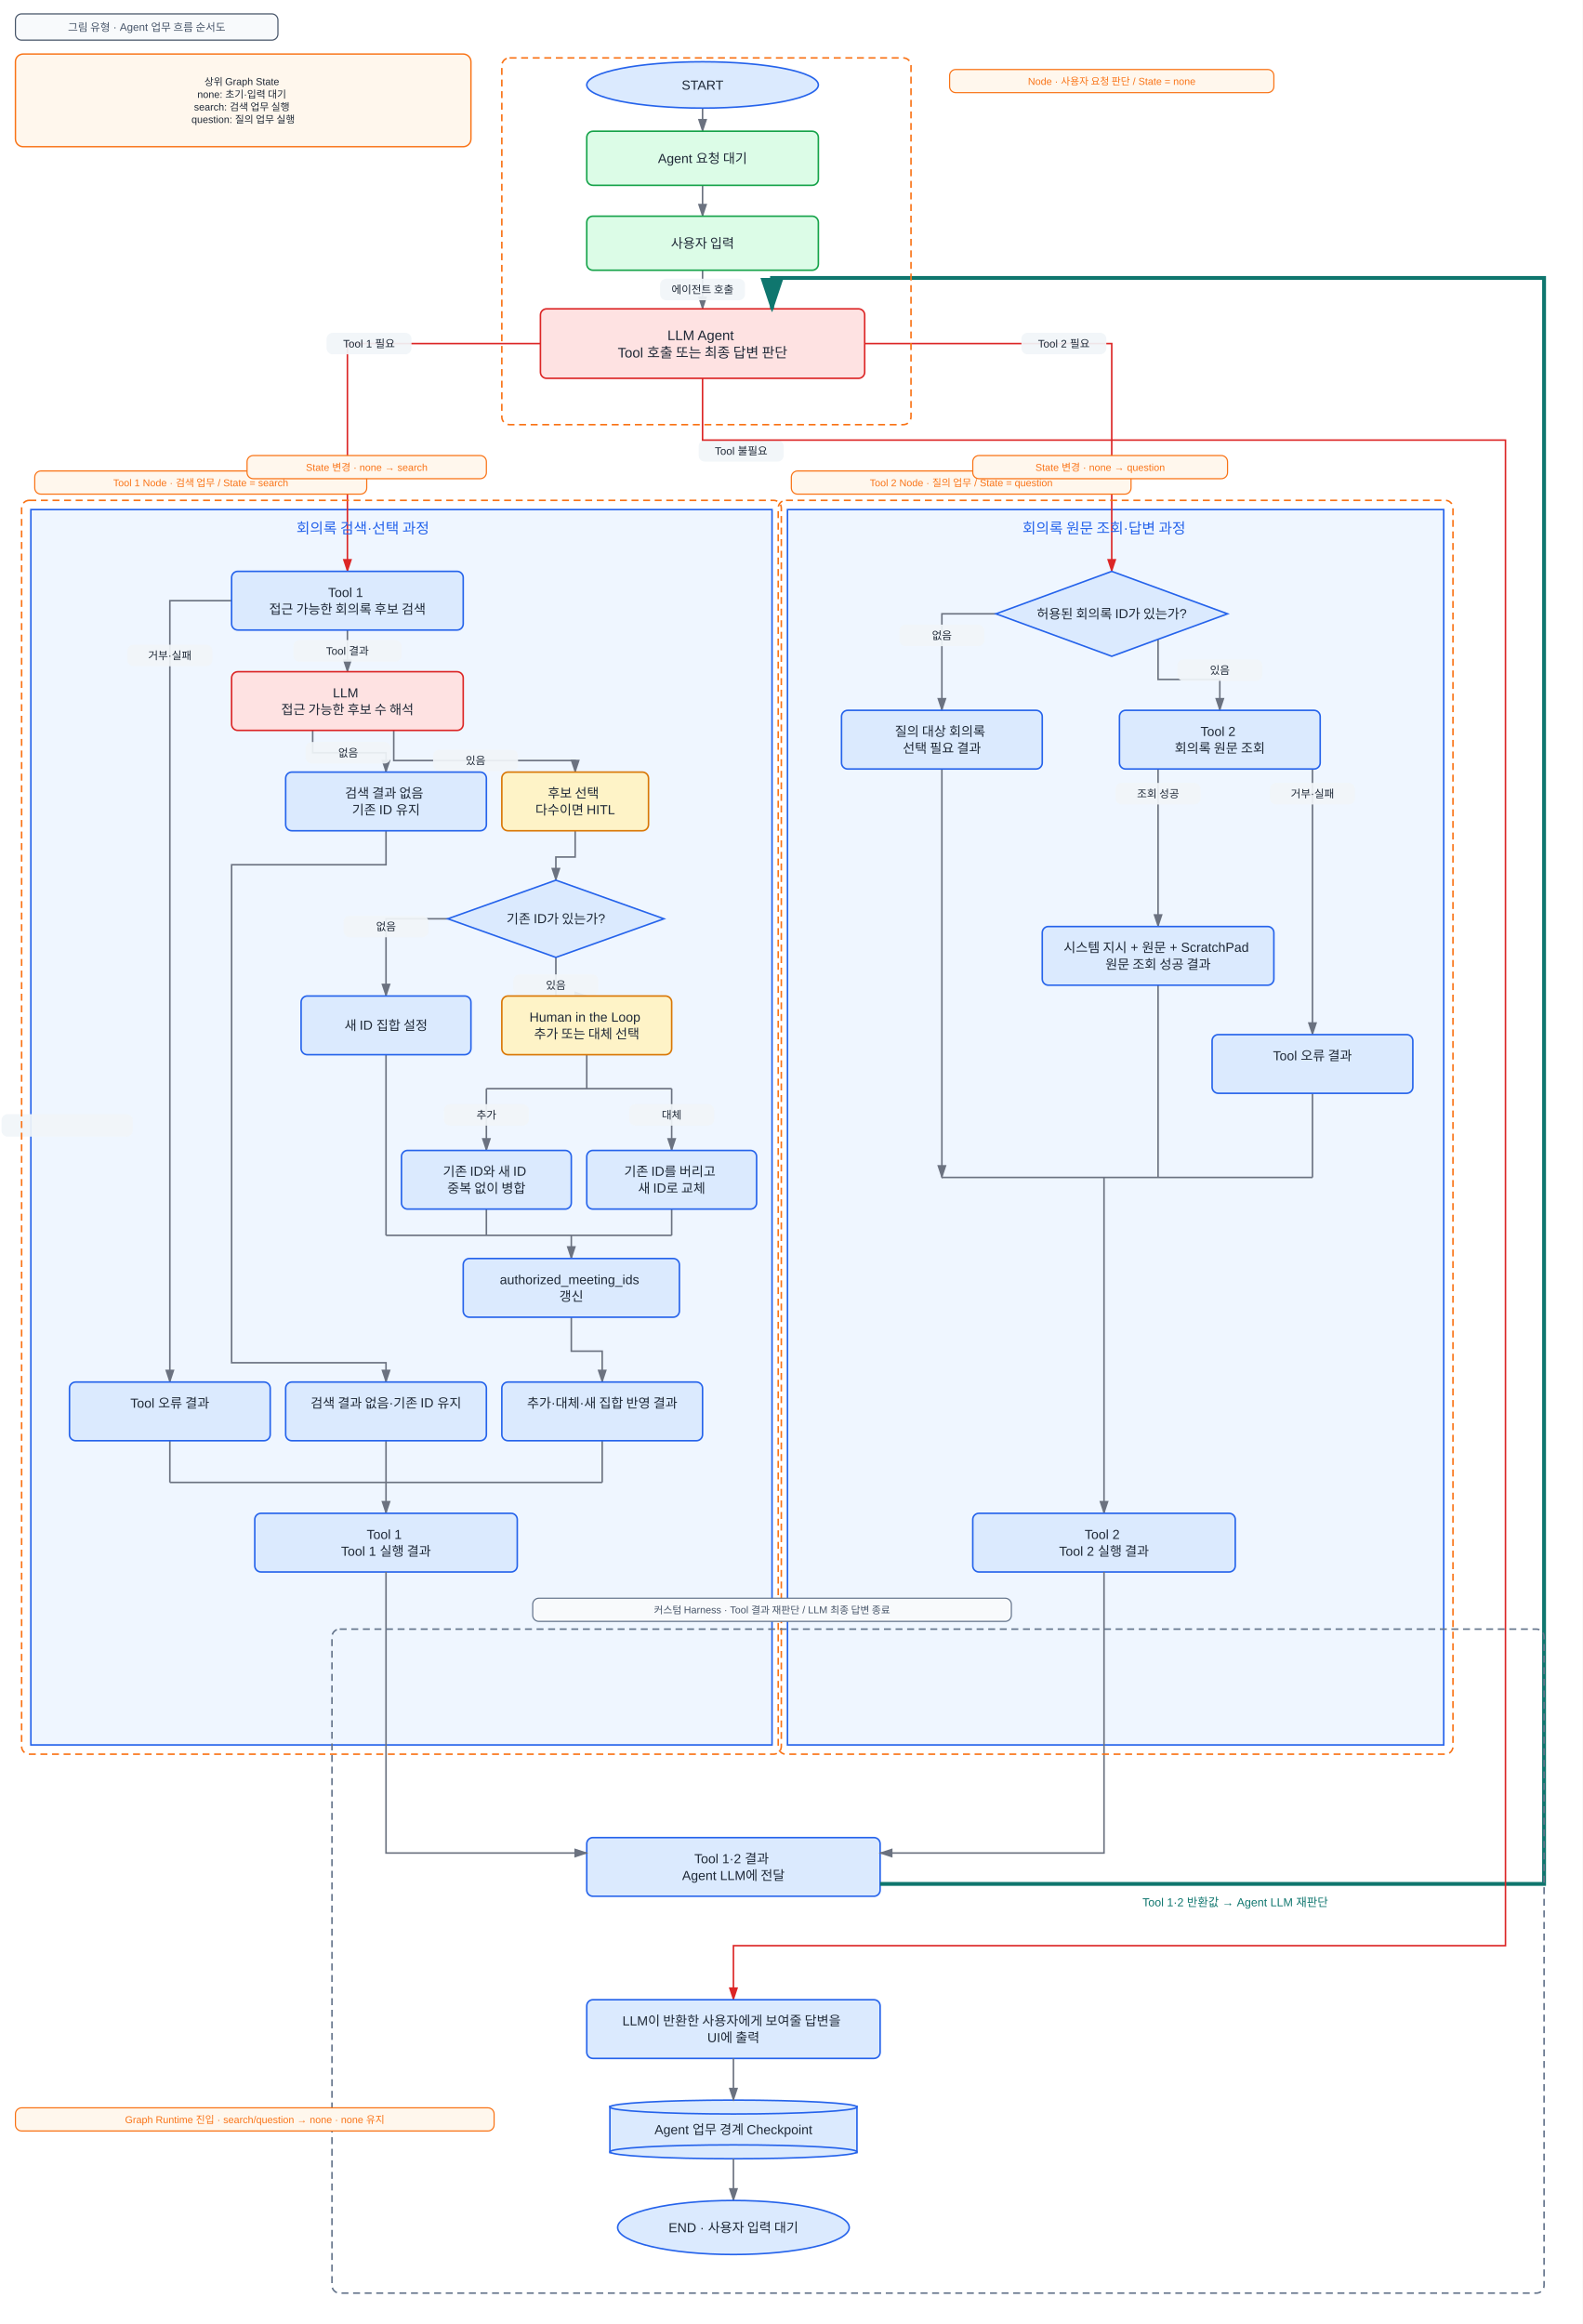
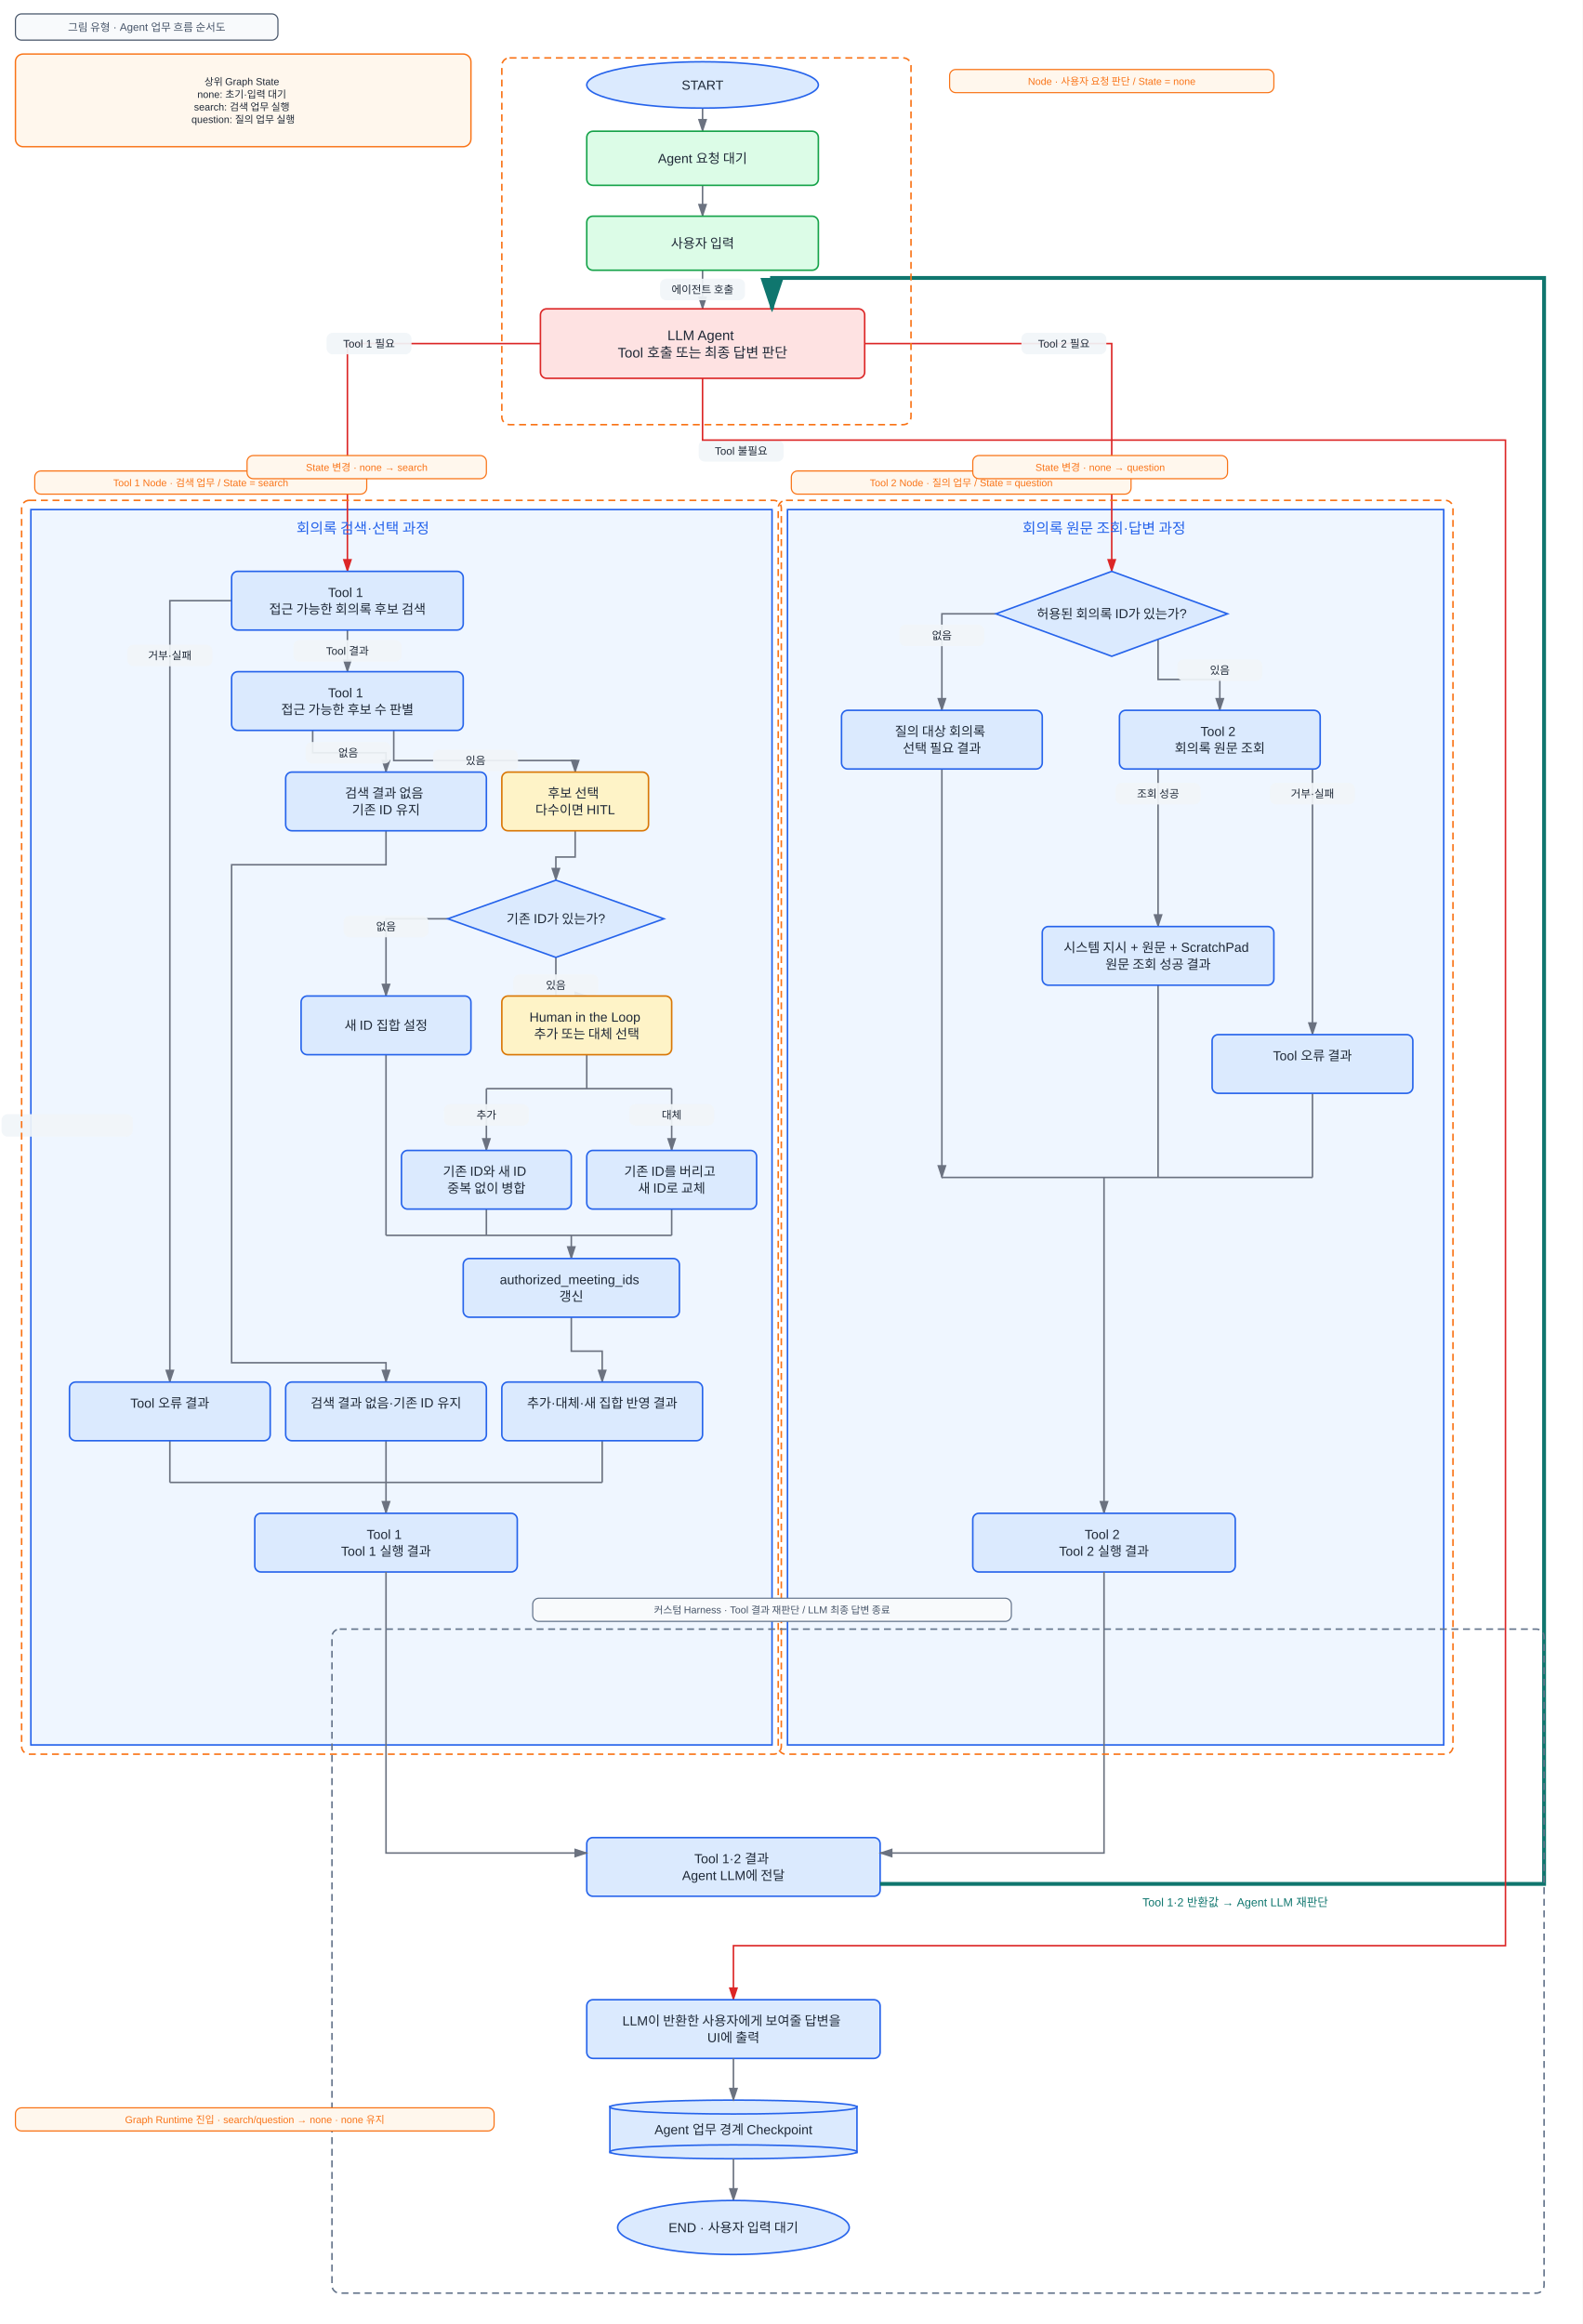
<svg xmlns="http://www.w3.org/2000/svg" width="2050" height="3010" viewBox="0 0 2050 3010">
  <defs>
    <marker id="a6b7280" markerWidth="10" markerHeight="10" refX="8" refY="3" orient="auto">
      <path d="M0 0L0 6L9 3z" fill="#6b7280" />
    </marker>
    <marker id="a2563eb" markerWidth="10" markerHeight="10" refX="8" refY="3" orient="auto">
      <path d="M0 0L0 6L9 3z" fill="#2563eb" />
    </marker>
    <marker id="adc2626" markerWidth="10" markerHeight="10" refX="8" refY="3" orient="auto">
      <path d="M0 0L0 6L9 3z" fill="#dc2626" />
    </marker>
    <marker id="a16a34a" markerWidth="10" markerHeight="10" refX="8" refY="3" orient="auto">
      <path d="M0 0L0 6L9 3z" fill="#16a34a" />
    </marker>
    <marker id="ad97706" markerWidth="10" markerHeight="10" refX="8" refY="3" orient="auto">
      <path d="M0 0L0 6L9 3z" fill="#d97706" />
    </marker>
    <marker id="af97316" markerWidth="10" markerHeight="10" refX="8" refY="3" orient="auto">
      <path d="M0 0L0 6L9 3z" fill="#f97316" />
    </marker>
    <marker id="a0f766e" markerWidth="10" markerHeight="10" refX="8" refY="3" orient="auto">
      <path d="M0 0L0 6L9 3z" fill="#0f766e" />
    </marker>
    <marker id="a475569" markerWidth="10" markerHeight="10" refX="8" refY="3" orient="auto">
      <path d="M0 0L0 6L9 3z" fill="#475569" />
    </marker>
    <marker id="a1f2937" markerWidth="10" markerHeight="10" refX="8" refY="3" orient="auto">
      <path d="M0 0L0 6L9 3z" fill="#1f2937" />
    </marker>
  </defs>
  <rect width="100%" height="100%" fill="white" />
  <rect x="40" y="660.00" width="960" height="1600.00" rx="0" fill="#eff6ff" fill-opacity="1" stroke="#2563eb" stroke-width="2" />
  <rect x="1020" y="660.00" width="850" height="1600.00" rx="0" fill="#eff6ff" fill-opacity="1" stroke="#2563eb" stroke-width="2" />
  <polyline points="910,140.00 910,170.00" fill="none" stroke="#6b7280" stroke-width="2" marker-end="url(#a6b7280)" />
  <polyline points="910,240.00 910,280.00" fill="none" stroke="#6b7280" stroke-width="2" marker-end="url(#a6b7280)" />
  <polyline points="910,350.00 910,400.00" fill="none" stroke="#6b7280" stroke-width="2" marker-end="url(#a6b7280)" />
  <polyline points="700,445.00 450,445.00 450,740.00" fill="none" stroke="#dc2626" stroke-width="2" marker-end="url(#adc2626)" />
  <polyline points="450,816.00 450,870.00" fill="none" stroke="#6b7280" stroke-width="2" marker-end="url(#a6b7280)" />
  <polyline points="300,778.00 220,778.00 220,1790.00" fill="none" stroke="#6b7280" stroke-width="2" marker-end="url(#a6b7280)" />
  <polyline points="405,946.00 405,975.00 500,975.00 500,1000.00" fill="none" stroke="#6b7280" stroke-width="2" marker-end="url(#a6b7280)" />
  <polyline points="510,946.00 510,985.00 745,985.00 745,1000.00" fill="none" stroke="#6b7280" stroke-width="2" marker-end="url(#a6b7280)" />
  <polyline points="745,1076.00 745,1110.00 720,1110.00 720,1140.00" fill="none" stroke="#6b7280" stroke-width="2" marker-end="url(#a6b7280)" />
  <polyline points="580,1190.00 500,1190.00 500,1290.00" fill="none" stroke="#6b7280" stroke-width="2" marker-end="url(#a6b7280)" />
  <polyline points="720,1240.00 720,1290.00 760,1290.00" fill="none" stroke="#6b7280" stroke-width="2" marker-end="url(#a6b7280)" />
  <polyline points="760,1366.00 760,1410.00" fill="none" stroke="#6b7280" stroke-width="2" />
  <polyline points="630,1410.00 870,1410.00" fill="none" stroke="#6b7280" stroke-width="2" />
  <polyline points="630,1410.00 630,1490.00" fill="none" stroke="#6b7280" stroke-width="2" marker-end="url(#a6b7280)" />
  <polyline points="870,1410.00 870,1490.00" fill="none" stroke="#6b7280" stroke-width="2" marker-end="url(#a6b7280)" />
  <polyline points="500,1366.00 500,1600.00" fill="none" stroke="#6b7280" stroke-width="2" />
  <polyline points="630,1566.00 630,1600.00" fill="none" stroke="#6b7280" stroke-width="2" />
  <polyline points="870,1566.00 870,1600.00" fill="none" stroke="#6b7280" stroke-width="2" />
  <polyline points="500,1600.00 870,1600.00" fill="none" stroke="#6b7280" stroke-width="2" />
  <polyline points="740,1600.00 740,1630.00" fill="none" stroke="#6b7280" stroke-width="2" marker-end="url(#a6b7280)" />
  <polyline points="500,1076.00 500,1120.00 300,1120.00 300,1765.00 500,1765.00 500,1790.00" fill="none" stroke="#6b7280" stroke-width="2" marker-end="url(#a6b7280)" />
  <polyline points="740,1706.00 740,1750.00 780,1750.00 780,1790.00" fill="none" stroke="#6b7280" stroke-width="2" marker-end="url(#a6b7280)" />
  <polyline points="220,1866.00 220,1920.00" fill="none" stroke="#6b7280" stroke-width="2" />
  <polyline points="500,1866.00 500,1920.00" fill="none" stroke="#6b7280" stroke-width="2" />
  <polyline points="780,1866.00 780,1920.00" fill="none" stroke="#6b7280" stroke-width="2" />
  <polyline points="220,1920.00 780,1920.00" fill="none" stroke="#6b7280" stroke-width="2" />
  <polyline points="500,1920.00 500,1960.00" fill="none" stroke="#6b7280" stroke-width="2" marker-end="url(#a6b7280)" />
  <polyline points="1120,445.00 1440,445.00 1440,740.00" fill="none" stroke="#dc2626" stroke-width="2" marker-end="url(#adc2626)" />
  <polyline points="1290,795.00 1220,795.00 1220,920.00" fill="none" stroke="#6b7280" stroke-width="2" marker-end="url(#a6b7280)" />
  <polyline points="1500,828.00 1500,880.00 1580,880.00 1580,920.00" fill="none" stroke="#6b7280" stroke-width="2" marker-end="url(#a6b7280)" />
  <polyline points="1500,996.00 1500,1200.00" fill="none" stroke="#6b7280" stroke-width="2" marker-end="url(#a6b7280)" />
  <polyline points="1700,996.00 1700,1340.00" fill="none" stroke="#6b7280" stroke-width="2" marker-end="url(#a6b7280)" />
  <polyline points="1220,996.00 1220,1525.00" fill="none" stroke="#6b7280" stroke-width="2" marker-end="url(#a6b7280)" />
  <polyline points="1500,1276.00 1500,1525.00" fill="none" stroke="#6b7280" stroke-width="2" />
  <polyline points="1700,1416.00 1700,1525.00" fill="none" stroke="#6b7280" stroke-width="2" />
  <polyline points="1220,1525.00 1700,1525.00" fill="none" stroke="#6b7280" stroke-width="2" />
  <polyline points="1430,1525.00 1430,1960.00" fill="none" stroke="#6b7280" stroke-width="2" marker-end="url(#a6b7280)" />
  <rect x="855" y="361.00" width="110" height="27.92" rx="8" fill="#f1f5f9" fill-opacity="0.92" stroke="transparent" stroke-width="1" />
  <rect x="423" y="431.00" width="110" height="27.92" rx="8" fill="#f1f5f9" fill-opacity="0.92" stroke="transparent" stroke-width="1" />
  <rect x="380" y="829.00" width="140" height="27.92" rx="8" fill="#f1f5f9" fill-opacity="0.92" stroke="transparent" stroke-width="1" />
  <rect x="165" y="835.00" width="110" height="27.92" rx="8" fill="#f1f5f9" fill-opacity="0.92" stroke="transparent" stroke-width="1" />
  <rect x="396" y="961.00" width="110" height="27.92" rx="8" fill="#f1f5f9" fill-opacity="0.92" stroke="transparent" stroke-width="1" />
  <rect x="561" y="971.00" width="110" height="27.92" rx="8" fill="#f1f5f9" fill-opacity="0.92" stroke="transparent" stroke-width="1" />
  <rect x="445" y="1186.00" width="110" height="27.92" rx="8" fill="#f1f5f9" fill-opacity="0.92" stroke="transparent" stroke-width="1" />
  <rect x="665" y="1262.00" width="110" height="27.92" rx="8" fill="#f1f5f9" fill-opacity="0.92" stroke="transparent" stroke-width="1" />
  <rect x="575" y="1430.00" width="110" height="27.92" rx="8" fill="#f1f5f9" fill-opacity="0.92" stroke="transparent" stroke-width="1" />
  <rect x="815" y="1430.00" width="110" height="27.92" rx="8" fill="#f1f5f9" fill-opacity="0.92" stroke="transparent" stroke-width="1" />
  <rect x="1323" y="431.00" width="110" height="27.92" rx="8" fill="#f1f5f9" fill-opacity="0.92" stroke="transparent" stroke-width="1" />
  <rect x="1165" y="809.00" width="110" height="27.92" rx="8" fill="#f1f5f9" fill-opacity="0.92" stroke="transparent" stroke-width="1" />
  <rect x="1525" y="854.00" width="110" height="27.92" rx="8" fill="#f1f5f9" fill-opacity="0.92" stroke="transparent" stroke-width="1" />
  <rect x="1445" y="1014.00" width="110" height="27.92" rx="8" fill="#f1f5f9" fill-opacity="0.92" stroke="transparent" stroke-width="1" />
  <rect x="1645" y="1014.00" width="110" height="27.92" rx="8" fill="#f1f5f9" fill-opacity="0.92" stroke="transparent" stroke-width="1" />
  <rect x="905" y="570.00" width="110" height="27.92" rx="8" fill="#f1f5f9" fill-opacity="0.92" stroke="transparent" stroke-width="1" />
  <rect x="2" y="1443.00" width="170" height="29.20" rx="8" fill="#f1f5f9" fill-opacity="0.92" stroke="transparent" stroke-width="1" />
  <ellipse cx="910" cy="110.00" rx="150" ry="30.00" fill="#dbeafe" stroke="#2563eb" stroke-width="2" />
  <rect x="760" y="170.00" width="300" height="70.00" rx="8" fill="#dcfce7" fill-opacity="1" stroke="#16a34a" stroke-width="2" />
  <rect x="760" y="280.00" width="300" height="70.00" rx="8" fill="#dcfce7" fill-opacity="1" stroke="#16a34a" stroke-width="2" />
  <rect x="700" y="400.00" width="420" height="90.00" rx="8" fill="#fee2e2" fill-opacity="1" stroke="#dc2626" stroke-width="2" />
  <rect x="300" y="740.00" width="300" height="76.00" rx="8" fill="#dbeafe" fill-opacity="1" stroke="#2563eb" stroke-width="2" />
-   <rect x="300" y="870.00" width="300" height="76.00" rx="8" fill="#fee2e2" fill-opacity="1" stroke="#dc2626" stroke-width="2" />
+   <rect x="300" y="870.00" width="300" height="76.00" rx="8" fill="#dbeafe" fill-opacity="1" stroke="#2563eb" stroke-width="2" />
  <rect x="370" y="1000.00" width="260" height="76.00" rx="8" fill="#dbeafe" fill-opacity="1" stroke="#2563eb" stroke-width="2" />
  <rect x="650" y="1000.00" width="190" height="76.00" rx="8" fill="#fef3c7" fill-opacity="1" stroke="#d97706" stroke-width="2" />
  <polygon points="720,1140.00 860,1190.00 720,1240.00 580,1190.00" fill="#dbeafe" stroke="#2563eb" stroke-width="2" />
  <rect x="390" y="1290.00" width="220" height="76.00" rx="8" fill="#dbeafe" fill-opacity="1" stroke="#2563eb" stroke-width="2" />
  <rect x="650" y="1290.00" width="220" height="76.00" rx="8" fill="#fef3c7" fill-opacity="1" stroke="#d97706" stroke-width="2" />
  <rect x="520" y="1490.00" width="220" height="76.00" rx="8" fill="#dbeafe" fill-opacity="1" stroke="#2563eb" stroke-width="2" />
  <rect x="760" y="1490.00" width="220" height="76.00" rx="8" fill="#dbeafe" fill-opacity="1" stroke="#2563eb" stroke-width="2" />
  <rect x="600" y="1630.00" width="280" height="76.00" rx="8" fill="#dbeafe" fill-opacity="1" stroke="#2563eb" stroke-width="2" />
  <rect x="90" y="1790.00" width="260" height="76.00" rx="8" fill="#dbeafe" fill-opacity="1" stroke="#2563eb" stroke-width="2" />
  <rect x="370" y="1790.00" width="260" height="76.00" rx="8" fill="#dbeafe" fill-opacity="1" stroke="#2563eb" stroke-width="2" />
  <rect x="650" y="1790.00" width="260" height="76.00" rx="8" fill="#dbeafe" fill-opacity="1" stroke="#2563eb" stroke-width="2" />
  <rect x="330" y="1960.00" width="340" height="76.00" rx="8" fill="#dbeafe" fill-opacity="1" stroke="#2563eb" stroke-width="2" />
  <polygon points="1440,740.00 1590,795.00 1440,850.00 1290,795.00" fill="#dbeafe" stroke="#2563eb" stroke-width="2" />
  <rect x="1090" y="920.00" width="260" height="76.00" rx="8" fill="#dbeafe" fill-opacity="1" stroke="#2563eb" stroke-width="2" />
  <rect x="1450" y="920.00" width="260" height="76.00" rx="8" fill="#dbeafe" fill-opacity="1" stroke="#2563eb" stroke-width="2" />
  <rect x="1350" y="1200.00" width="300" height="76.00" rx="8" fill="#dbeafe" fill-opacity="1" stroke="#2563eb" stroke-width="2" />
  <rect x="1570" y="1340.00" width="260" height="76.00" rx="8" fill="#dbeafe" fill-opacity="1" stroke="#2563eb" stroke-width="2" />
  <rect x="1260" y="1960.00" width="340" height="76.00" rx="8" fill="#dbeafe" fill-opacity="1" stroke="#2563eb" stroke-width="2" />
  <text x="910" y="116.12" text-anchor="middle" font-family="Arial,'Noto Sans KR',sans-serif" font-size="17" fill="#1f2937">
    <tspan x="910" dy="0">START</tspan>
  </text>
  <text x="910" y="211.12" text-anchor="middle" font-family="Arial,'Noto Sans KR',sans-serif" font-size="17" fill="#1f2937">
    <tspan x="910" dy="0">Agent 요청 대기</tspan>
  </text>
  <text x="910" y="321.12" text-anchor="middle" font-family="Arial,'Noto Sans KR',sans-serif" font-size="17" fill="#1f2937">
    <tspan x="910" dy="0">사용자 입력</tspan>
  </text>
  <text x="910" y="440.24" text-anchor="middle" font-family="Arial,'Noto Sans KR',sans-serif" font-size="17" fill="#1f2937">
    <tspan x="910" dy="0">LLM Agent</tspan>
    <tspan x="910" dy="21.76">사용자 의도·Tool 필요 판단</tspan>
  </text>
  <text x="910" y="380.00" text-anchor="middle" font-family="Arial,'Noto Sans KR',sans-serif" font-size="14" fill="#1f2937">
    <tspan x="910" dy="0">에이전트 호출</tspan>
  </text>
  <text x="470" y="690.84" text-anchor="middle" font-family="Arial,'Noto Sans KR',sans-serif" font-size="19" fill="#2563eb">
    <tspan x="470" dy="0">회의록 검색·선택 과정</tspan>
  </text>
  <text x="1430" y="690.84" text-anchor="middle" font-family="Arial,'Noto Sans KR',sans-serif" font-size="19" fill="#2563eb">
    <tspan x="1430" dy="0">회의록 원문 조회·답변 과정</tspan>
  </text>
  <text x="450" y="773.24" text-anchor="middle" font-family="Arial,'Noto Sans KR',sans-serif" font-size="17" fill="#1f2937">
    <tspan x="450" dy="0">Tool 1</tspan>
    <tspan x="450" dy="21.76">접근 가능한 회의록 후보 검색</tspan>
  </text>
  <text x="450" y="903.24" text-anchor="middle" font-family="Arial,'Noto Sans KR',sans-serif" font-size="17" fill="#1f2937">
-     <tspan x="450" dy="0">LLM</tspan>
-     <tspan x="450" dy="21.76">접근 가능한 후보 수 해석</tspan>
+     <tspan x="450" dy="0">Tool 1</tspan>
+     <tspan x="450" dy="21.76">접근 가능한 후보 수 판별</tspan>
  </text>
  <text x="500" y="1033.24" text-anchor="middle" font-family="Arial,'Noto Sans KR',sans-serif" font-size="17" fill="#1f2937">
    <tspan x="500" dy="0">검색 결과 없음</tspan>
    <tspan x="500" dy="21.76">기존 ID 유지</tspan>
  </text>
  <text x="745" y="1033.24" text-anchor="middle" font-family="Arial,'Noto Sans KR',sans-serif" font-size="17" fill="#1f2937">
    <tspan x="745" dy="0">후보 선택</tspan>
    <tspan x="745" dy="21.76">다수이면 HITL</tspan>
  </text>
  <text x="720" y="1196.12" text-anchor="middle" font-family="Arial,'Noto Sans KR',sans-serif" font-size="17" fill="#1f2937">
    <tspan x="720" dy="0">기존 ID가 있는가?</tspan>
  </text>
  <text x="500" y="1334.12" text-anchor="middle" font-family="Arial,'Noto Sans KR',sans-serif" font-size="17" fill="#1f2937">
    <tspan x="500" dy="0">새 ID 집합 설정</tspan>
  </text>
  <text x="760" y="1323.24" text-anchor="middle" font-family="Arial,'Noto Sans KR',sans-serif" font-size="17" fill="#1f2937">
    <tspan x="760" dy="0">Human in the Loop</tspan>
    <tspan x="760" dy="21.76">추가 또는 대체 선택</tspan>
  </text>
  <text x="630" y="1523.24" text-anchor="middle" font-family="Arial,'Noto Sans KR',sans-serif" font-size="17" fill="#1f2937">
    <tspan x="630" dy="0">기존 ID와 새 ID</tspan>
    <tspan x="630" dy="21.76">중복 없이 병합</tspan>
  </text>
  <text x="870" y="1523.24" text-anchor="middle" font-family="Arial,'Noto Sans KR',sans-serif" font-size="17" fill="#1f2937">
    <tspan x="870" dy="0">기존 ID를 버리고</tspan>
    <tspan x="870" dy="21.76">새 ID로 교체</tspan>
  </text>
  <text x="740" y="1663.24" text-anchor="middle" font-family="Arial,'Noto Sans KR',sans-serif" font-size="17" fill="#1f2937">
    <tspan x="740" dy="0">authorized_meeting_ids</tspan>
    <tspan x="740" dy="21.76">갱신</tspan>
  </text>
  <text x="220" y="1823.24" text-anchor="middle" font-family="Arial,'Noto Sans KR',sans-serif" font-size="17" fill="#1f2937">
    <tspan x="220" dy="0">Tool 오류 결과</tspan>
  </text>
  <text x="500" y="1823.24" text-anchor="middle" font-family="Arial,'Noto Sans KR',sans-serif" font-size="17" fill="#1f2937">
    <tspan x="500" dy="0">검색 결과 없음·기존 ID 유지</tspan>
  </text>
  <text x="780" y="1823.24" text-anchor="middle" font-family="Arial,'Noto Sans KR',sans-serif" font-size="17" fill="#1f2937">
    <tspan x="780" dy="0">추가·대체·새 집합 반영 결과</tspan>
  </text>
  <text x="500" y="1993.24" text-anchor="middle" font-family="Arial,'Noto Sans KR',sans-serif" font-size="17" fill="#1f2937">
    <tspan x="500" dy="0">Tool 1</tspan>
    <tspan x="500" dy="21.76">Tool 1 실행 결과</tspan>
  </text>
  <text x="478" y="450.00" text-anchor="middle" font-family="Arial,'Noto Sans KR',sans-serif" font-size="14" fill="#1f2937">
    <tspan x="478" dy="0">Tool 1 필요</tspan>
  </text>
  <text x="450" y="848.00" text-anchor="middle" font-family="Arial,'Noto Sans KR',sans-serif" font-size="14" fill="#1f2937">
    <tspan x="450" dy="0">Tool 결과</tspan>
  </text>
  <text x="220" y="854.00" text-anchor="middle" font-family="Arial,'Noto Sans KR',sans-serif" font-size="14" fill="#1f2937">
    <tspan x="220" dy="0">거부·실패</tspan>
  </text>
  <text x="451" y="980.00" text-anchor="middle" font-family="Arial,'Noto Sans KR',sans-serif" font-size="14" fill="#1f2937">
    <tspan x="451" dy="0">없음</tspan>
  </text>
  <text x="616" y="990.00" text-anchor="middle" font-family="Arial,'Noto Sans KR',sans-serif" font-size="14" fill="#1f2937">
    <tspan x="616" dy="0">있음</tspan>
  </text>
  <text x="500" y="1205.00" text-anchor="middle" font-family="Arial,'Noto Sans KR',sans-serif" font-size="14" fill="#1f2937">
    <tspan x="500" dy="0">없음</tspan>
  </text>
  <text x="720" y="1281.00" text-anchor="middle" font-family="Arial,'Noto Sans KR',sans-serif" font-size="14" fill="#1f2937">
    <tspan x="720" dy="0">있음</tspan>
  </text>
  <text x="630" y="1449.00" text-anchor="middle" font-family="Arial,'Noto Sans KR',sans-serif" font-size="14" fill="#1f2937">
    <tspan x="630" dy="0">추가</tspan>
  </text>
  <text x="870" y="1449.00" text-anchor="middle" font-family="Arial,'Noto Sans KR',sans-serif" font-size="14" fill="#1f2937">
    <tspan x="870" dy="0">대체</tspan>
  </text>
  <text x="1440" y="801.12" text-anchor="middle" font-family="Arial,'Noto Sans KR',sans-serif" font-size="17" fill="#1f2937">
    <tspan x="1440" dy="0">허용된 회의록 ID가 있는가?</tspan>
  </text>
  <text x="1220" y="953.24" text-anchor="middle" font-family="Arial,'Noto Sans KR',sans-serif" font-size="17" fill="#1f2937">
    <tspan x="1220" dy="0">질의 대상 회의록</tspan>
    <tspan x="1220" dy="21.76">선택 필요 결과</tspan>
  </text>
  <text x="1580" y="953.24" text-anchor="middle" font-family="Arial,'Noto Sans KR',sans-serif" font-size="17" fill="#1f2937">
    <tspan x="1580" dy="0">Tool 2</tspan>
    <tspan x="1580" dy="21.76">회의록 원문 조회</tspan>
  </text>
  <text x="1500" y="1233.24" text-anchor="middle" font-family="Arial,'Noto Sans KR',sans-serif" font-size="17" fill="#1f2937">
    <tspan x="1500" dy="0">시스템 지시 + 원문 + ScratchPad</tspan>
    <tspan x="1500" dy="21.76">원문 조회 성공 결과</tspan>
  </text>
  <text x="1700" y="1373.24" text-anchor="middle" font-family="Arial,'Noto Sans KR',sans-serif" font-size="17" fill="#1f2937">
    <tspan x="1700" dy="0">Tool 오류 결과</tspan>
  </text>
  <text x="1430" y="1993.24" text-anchor="middle" font-family="Arial,'Noto Sans KR',sans-serif" font-size="17" fill="#1f2937">
    <tspan x="1430" dy="0">Tool 2</tspan>
    <tspan x="1430" dy="21.76">Tool 2 실행 결과</tspan>
  </text>
  <text x="1378" y="450.00" text-anchor="middle" font-family="Arial,'Noto Sans KR',sans-serif" font-size="14" fill="#1f2937">
    <tspan x="1378" dy="0">Tool 2 필요</tspan>
  </text>
  <text x="1220" y="828.00" text-anchor="middle" font-family="Arial,'Noto Sans KR',sans-serif" font-size="14" fill="#1f2937">
    <tspan x="1220" dy="0">없음</tspan>
  </text>
  <text x="1580" y="873.00" text-anchor="middle" font-family="Arial,'Noto Sans KR',sans-serif" font-size="14" fill="#1f2937">
    <tspan x="1580" dy="0">있음</tspan>
  </text>
  <text x="1500" y="1033.00" text-anchor="middle" font-family="Arial,'Noto Sans KR',sans-serif" font-size="14" fill="#1f2937">
    <tspan x="1500" dy="0">조회 성공</tspan>
  </text>
  <text x="1700" y="1033.00" text-anchor="middle" font-family="Arial,'Noto Sans KR',sans-serif" font-size="14" fill="#1f2937">
    <tspan x="1700" dy="0">거부·실패</tspan>
  </text>
  <text x="960" y="589.00" text-anchor="middle" font-family="Arial,'Noto Sans KR',sans-serif" font-size="14" fill="#1f2937">
    <tspan x="960" dy="0">Tool 불필요</tspan>
  </text>
  <rect x="760" y="2380" width="380" height="76" rx="8" fill="#dbeafe" stroke="#2563eb" stroke-width="2" />
  <text x="950" y="2413.24" text-anchor="middle" font-family="Arial,'Noto Sans KR',sans-serif" font-size="17" fill="#1f2937">
    <tspan x="950" dy="0">Tool 1·2 결과</tspan>
    <tspan x="950" dy="21.76">Agent LLM에 전달</tspan>
  </text>
  <rect x="790" y="2728" width="320" height="60" fill="#dbeafe" stroke="#2563eb" stroke-width="2" />
  <ellipse cx="950" cy="2729" rx="160" ry="9" fill="#dbeafe" stroke="#2563eb" stroke-width="2" />
  <ellipse cx="950" cy="2787" rx="160" ry="9" fill="#dbeafe" stroke="#2563eb" stroke-width="2" />
  <polyline points="950,2796 950,2850" fill="none" stroke="#6b7280" stroke-width="2" marker-end="url(#a6b7280)" />
  <ellipse cx="950" cy="2885" rx="150" ry="35" fill="#dbeafe" stroke="#2563eb" stroke-width="2" />
  <polyline points="500,2036 500,2400 760,2400" fill="none" stroke="#6b7280" stroke-width="2" marker-end="url(#a6b7280)" />
  <polyline points="1430,2036 1430,2400 1140,2400" fill="none" stroke="#6b7280" stroke-width="2" marker-end="url(#a6b7280)" />
  <polyline points="1140,2440 2000,2440 2000,360 1000,360 1000,400" fill="none" stroke="#0f766e" stroke-width="5" marker-end="url(#a0f766e)" />
  <text x="1600" y="2469" text-anchor="middle" font-family="Arial,'Noto Sans KR',sans-serif" font-size="15" fill="#0f766e">
    <tspan x="1600" dy="0">Tool 1·2 반환값 → Agent LLM 재판단</tspan>
  </text>
  <polyline points="910,490 910,570 1950,570 1950,2520 950,2520 950,2590" fill="none" stroke="#dc2626" stroke-width="2" marker-end="url(#adc2626)" />
  <rect x="760" y="2590" width="380" height="76" rx="8" fill="#dbeafe" stroke="#2563eb" stroke-width="2" />
  <text x="950" y="2623.24" text-anchor="middle" font-family="Arial,'Noto Sans KR',sans-serif" font-size="17" fill="#1f2937">
    <tspan x="950" dy="0">LLM이 반환한 사용자에게 보여줄 답변을</tspan>
    <tspan x="950" dy="21.76">UI에 출력</tspan>
  </text>
  <polyline points="950,2666 950,2720" fill="none" stroke="#6b7280" stroke-width="2" marker-end="url(#a6b7280)" />
  <text x="950" y="2764.12" text-anchor="middle" font-family="Arial,'Noto Sans KR',sans-serif" font-size="17" fill="#1f2937">
    <tspan x="950" dy="0">Agent 업무 경계 Checkpoint</tspan>
  </text>
  <text x="950" y="2891.12" text-anchor="middle" font-family="Arial,'Noto Sans KR',sans-serif" font-size="17" fill="#1f2937">
    <tspan x="950" dy="0">END · 사용자 입력 대기</tspan>
  </text>
  <g id="ge-annotations">
    <rect x="20" y="18" width="340" height="34" rx="8" fill="#f8fafc" stroke="#475569" stroke-width="1.5" />
    <text x="190.00" y="40.25" text-anchor="middle" font-family="Arial,'Noto Sans KR',sans-serif" font-size="14" fill="#475569">
      <tspan x="190.00" dy="0">그림 유형 · Agent 업무 흐름 순서도</tspan>
    </text>
    <rect x="650" y="75" width="530" height="475" rx="10" fill="none" stroke="#f97316" stroke-width="2" stroke-dasharray="9 6" />
    <rect x="1230" y="90" width="420" height="30" rx="8" fill="#fff7ed" stroke="#f97316" stroke-width="1.5" />
    <text x="1440.00" y="109.88" text-anchor="middle" font-family="Arial,'Noto Sans KR',sans-serif" font-size="13" fill="#f97316">
      <tspan x="1440.00" dy="0">Node · 사용자 요청 판단 / State = none</tspan>
    </text>
    <rect x="28" y="648" width="984" height="1624" rx="10" fill="none" stroke="#f97316" stroke-width="2" stroke-dasharray="9 6" />
    <rect x="45" y="610" width="430" height="30" rx="8" fill="#fff7ed" stroke="#f97316" stroke-width="1.5" />
    <text x="260.00" y="629.88" text-anchor="middle" font-family="Arial,'Noto Sans KR',sans-serif" font-size="13" fill="#f97316">
      <tspan x="260.00" dy="0">Tool 1 Node · 검색 업무 / State = search</tspan>
    </text>
    <rect x="1008" y="648" width="874" height="1624" rx="10" fill="none" stroke="#f97316" stroke-width="2" stroke-dasharray="9 6" />
    <rect x="1025" y="610" width="440" height="30" rx="8" fill="#fff7ed" stroke="#f97316" stroke-width="1.5" />
    <text x="1245.00" y="629.88" text-anchor="middle" font-family="Arial,'Noto Sans KR',sans-serif" font-size="13" fill="#f97316">
      <tspan x="1245.00" dy="0">Tool 2 Node · 질의 업무 / State = question</tspan>
    </text>
    <rect x="430" y="2110" width="1570" height="860" rx="10" fill="none" stroke="#64748b" stroke-width="2" stroke-dasharray="9 6" />
    <rect x="690" y="2070" width="620" height="30" rx="8" fill="#f8fafc" stroke="#64748b" stroke-width="1.5" />
    <text x="1000" y="2089.88" text-anchor="middle" font-family="Arial,'Noto Sans KR',sans-serif" font-size="13" fill="#475569">
      <tspan x="1000" dy="0">커스텀 Harness · Tool 결과 재판단 / LLM 최종 답변 종료</tspan>
    </text>
    <rect x="20" y="70" width="590" height="120" rx="10" fill="#fff7ed" stroke="#f97316" stroke-width="1.8" />
    <text x="315.00" y="110.50" text-anchor="middle" font-family="Arial,'Noto Sans KR',sans-serif" font-size="13" fill="#1f2937">
      <tspan x="315.00" dy="0">상위 Graph State</tspan>
      <tspan x="315.00" dy="16.25">none: 초기·입력 대기</tspan>
      <tspan x="315.00" dy="16.25">search: 검색 업무 실행</tspan>
      <tspan x="315.00" dy="16.25">question: 질의 업무 실행</tspan>
    </text>
    <rect x="320" y="590" width="310" height="30" rx="8" fill="#fff7ed" stroke="#f97316" stroke-width="1.5" />
    <text x="475.00" y="609.88" text-anchor="middle" font-family="Arial,'Noto Sans KR',sans-serif" font-size="13" fill="#f97316">
      <tspan x="475.00" dy="0">State 변경 · none → search</tspan>
    </text>
    <rect x="1260" y="590" width="330" height="30" rx="8" fill="#fff7ed" stroke="#f97316" stroke-width="1.5" />
    <text x="1425.00" y="609.88" text-anchor="middle" font-family="Arial,'Noto Sans KR',sans-serif" font-size="13" fill="#f97316">
      <tspan x="1425.00" dy="0">State 변경 · none → question</tspan>
    </text>
    <rect x="20" y="2730" width="620" height="30" rx="8" fill="#fff7ed" stroke="#f97316" stroke-width="1.5" />
    <text x="330.00" y="2749.88" text-anchor="middle" font-family="Arial,'Noto Sans KR',sans-serif" font-size="13" fill="#f97316">
      <tspan x="330.00" dy="0">Graph Runtime 진입 · search/question → none · none 유지</tspan>
    </text>
    <rect x="704" y="404" width="412" height="82" rx="6" fill="#fee2e2" />
    <text x="910.00" y="440.50" text-anchor="middle" font-family="Arial,'Noto Sans KR',sans-serif" font-size="18" fill="#1f2937">
      <tspan x="910.00" dy="0">LLM Agent</tspan>
      <tspan x="910.00" dy="22.50">Tool 호출 또는 최종 답변 판단</tspan>
    </text>
  </g>
</svg>
